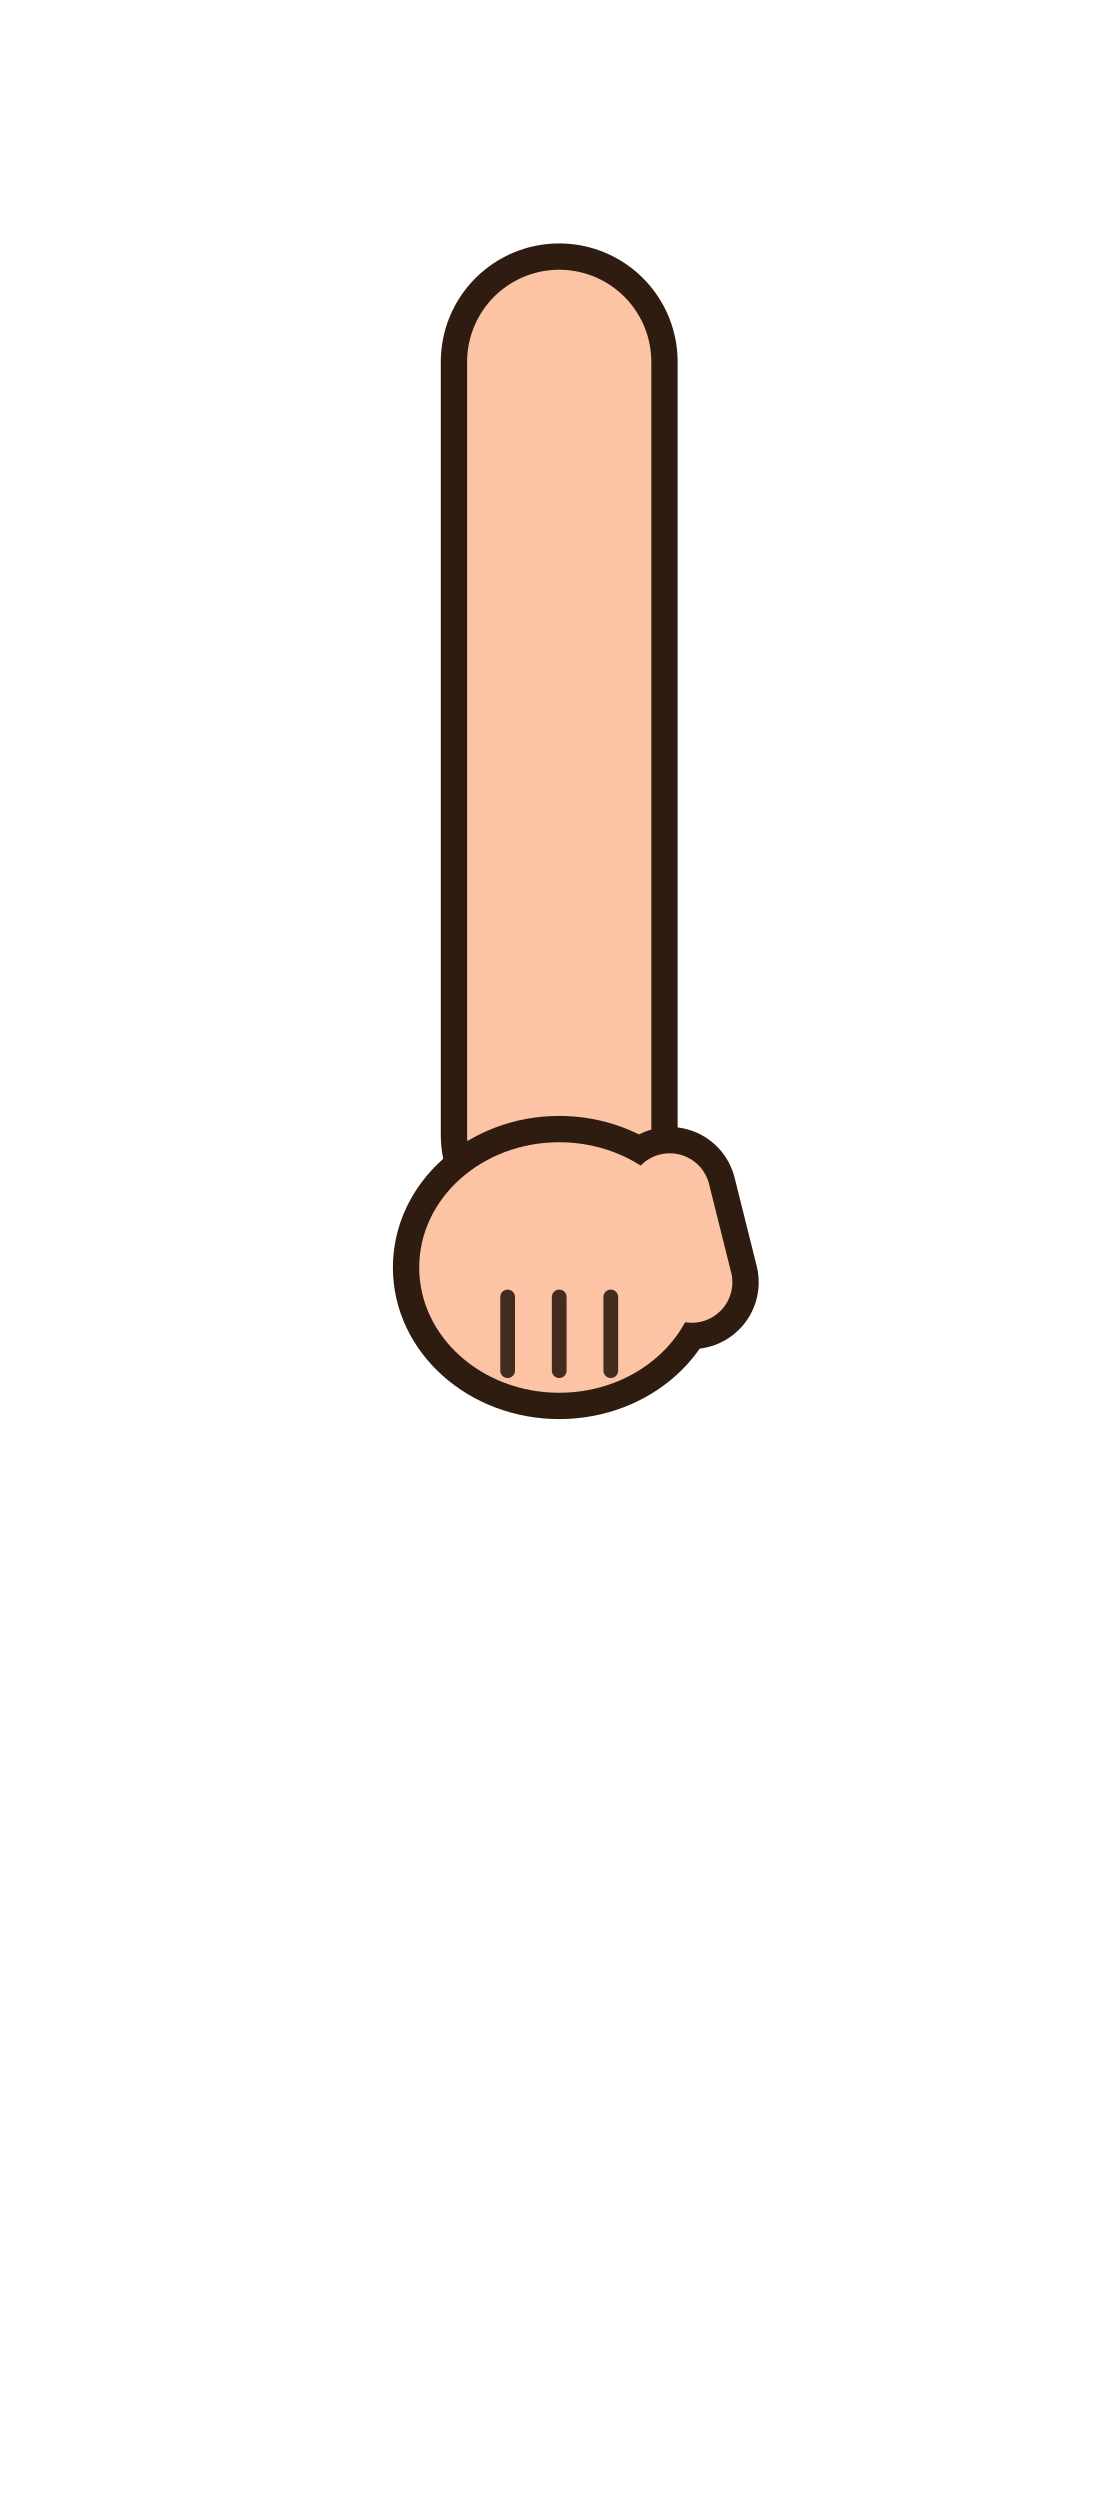
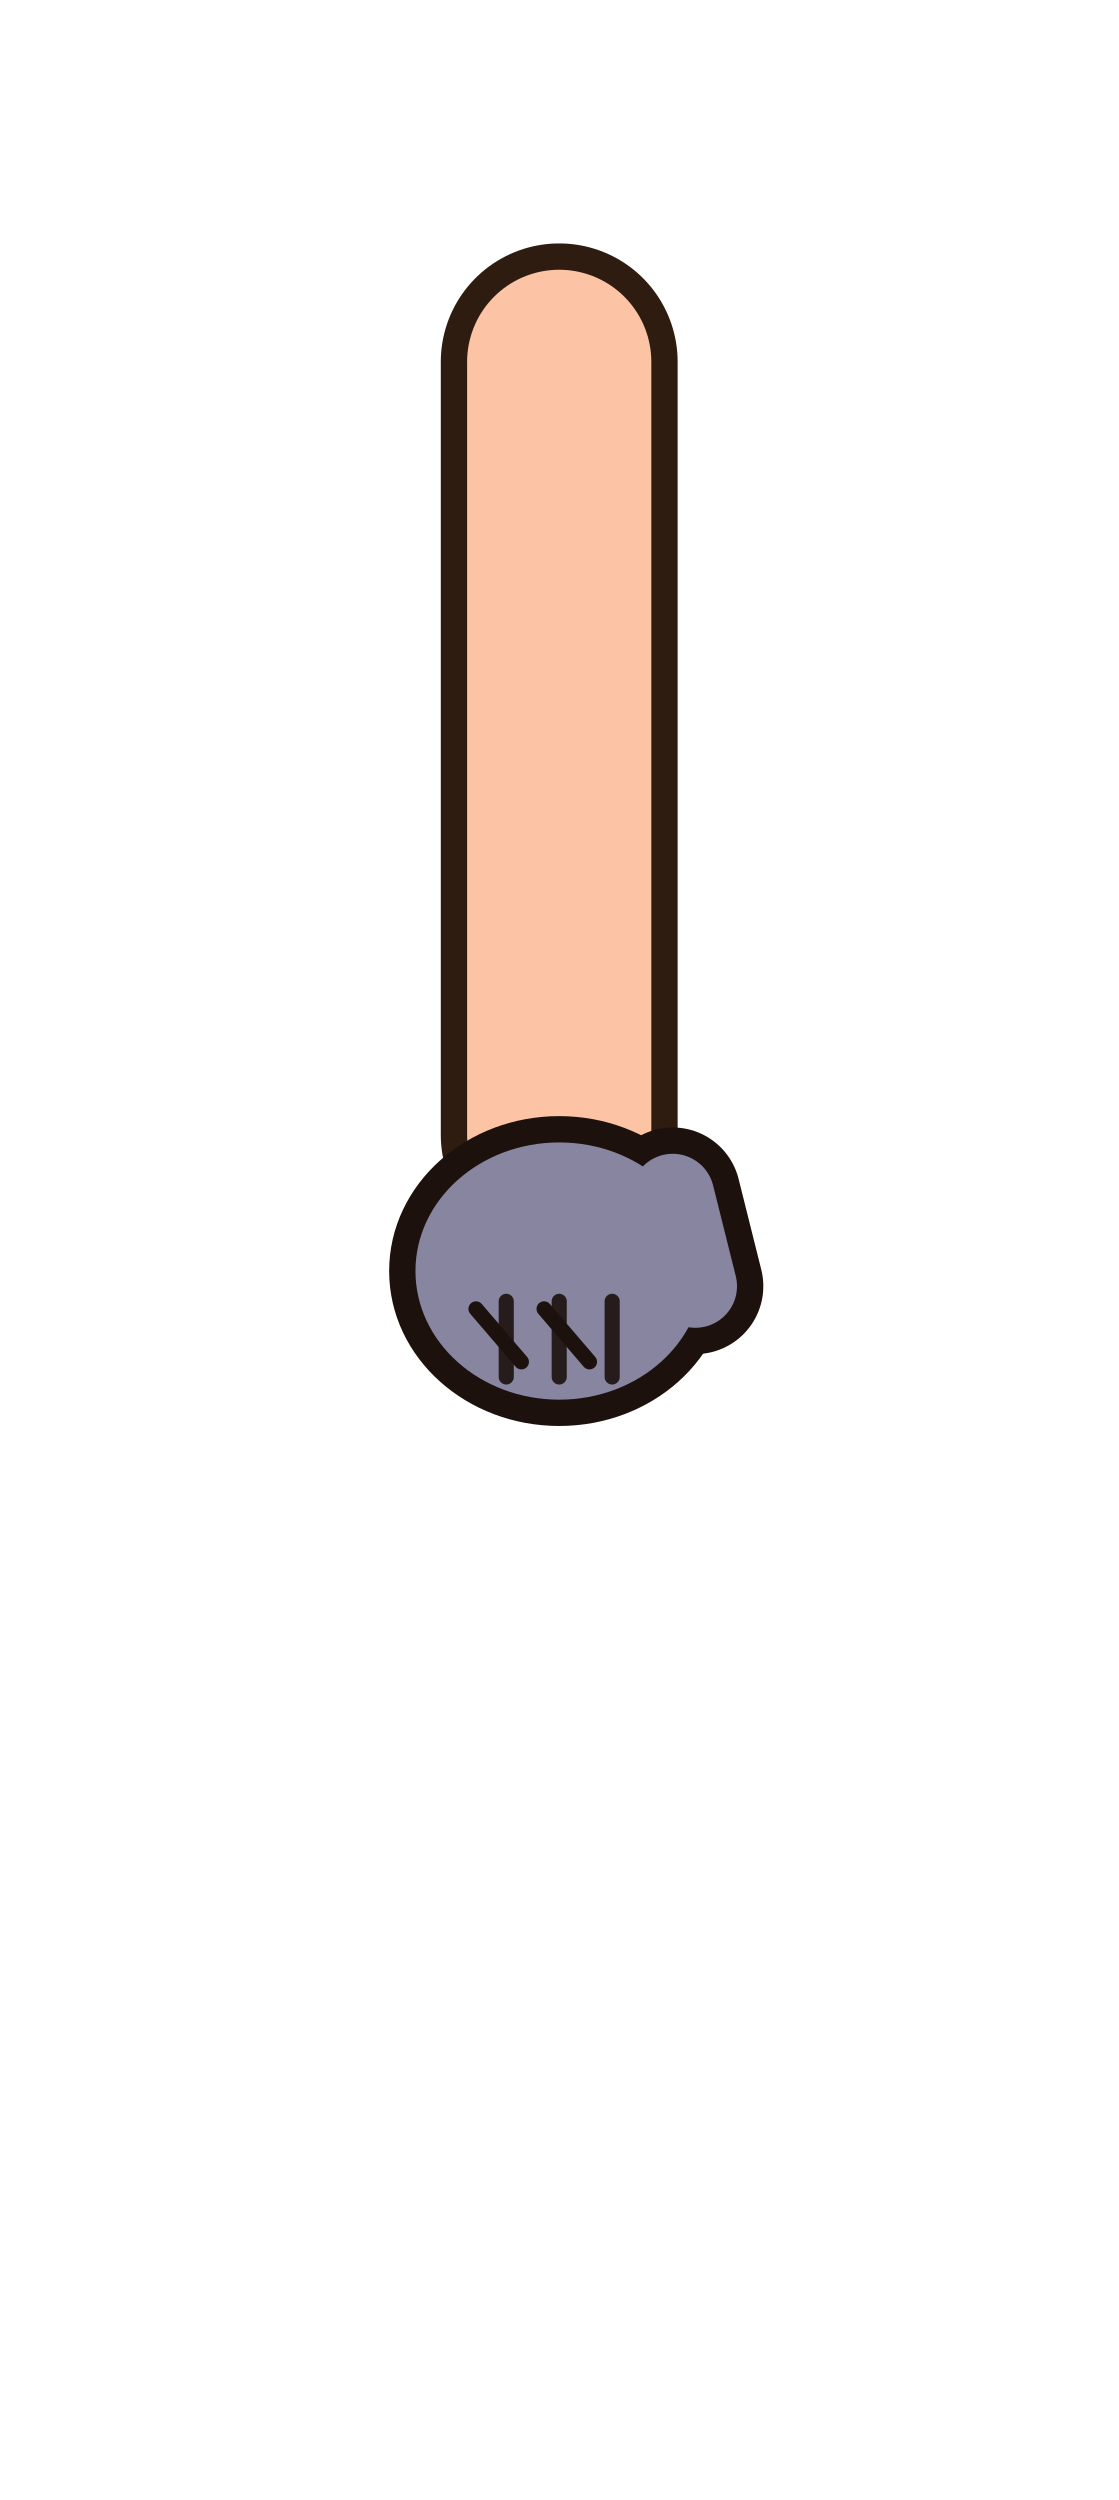
<svg xmlns="http://www.w3.org/2000/svg" width="340" height="760" viewBox="-170 -110 340 760">
  <line x1="0" y1="0" x2="0" y2="235" stroke="#2d1c0f" stroke-width="72" stroke-linecap="round" />
  <line x1="0" y1="0" x2="0" y2="235" stroke="#fcc4a5" stroke-width="56" stroke-linecap="round" />
-   <ellipse cx="0.0" cy="275.32" rx="42.56" ry="38.08" fill="#2d1c0f" stroke="#2d1c0f" stroke-width="16" />
-   <line x1="33.6" y1="252.92" x2="40.32" y2="279.8" stroke="#2d1c0f" stroke-width="40.64" stroke-linecap="round" />
-   <ellipse cx="0.0" cy="275.32" rx="42.56" ry="38.08" fill="#fcc4a5" />
-   <line x1="33.6" y1="252.92" x2="40.32" y2="279.8" stroke="#fcc4a5" stroke-width="24.64" stroke-linecap="round" />
-   <path d="M -15.68 284.28 L -15.68 306.68" fill="none" stroke="#2d1c0f" stroke-width="4.48" stroke-linecap="round" stroke-linejoin="round" opacity="0.9" />
-   <path d="M 0.0 284.28 L 0.0 306.68" fill="none" stroke="#2d1c0f" stroke-width="4.48" stroke-linecap="round" stroke-linejoin="round" opacity="0.9" />
-   <path d="M 15.68 284.28 L 15.68 306.68" fill="none" stroke="#2d1c0f" stroke-width="4.48" stroke-linecap="round" stroke-linejoin="round" opacity="0.9" />
+   <ellipse cx="0.0" cy="276.4" rx="43.7" ry="39.1" fill="#1c110c" stroke="#1c110c" stroke-width="16" />
+   <line x1="34.5" y1="253.4" x2="41.4" y2="281.0" stroke="#1c110c" stroke-width="41.3" stroke-linecap="round" />
+   <ellipse cx="0.0" cy="276.4" rx="43.7" ry="39.1" fill="#87859f" />
+   <line x1="34.5" y1="253.4" x2="41.4" y2="281.0" stroke="#87859f" stroke-width="25.3" stroke-linecap="round" />
+   <path d="M -16.1 285.6 L -16.1 308.6" fill="none" stroke="#1c110c" stroke-width="4.6" stroke-linecap="round" stroke-linejoin="round" opacity="0.9" />
+   <path d="M 0.0 285.6 L 0.0 308.6" fill="none" stroke="#1c110c" stroke-width="4.6" stroke-linecap="round" stroke-linejoin="round" opacity="0.9" />
+   <path d="M 16.1 285.6 L 16.1 308.6" fill="none" stroke="#1c110c" stroke-width="4.6" stroke-linecap="round" stroke-linejoin="round" opacity="0.9" />
+   <path d="M -25.3 287.9 l 13.8 16.1" fill="none" stroke="#1c110c" stroke-width="4.6" stroke-linecap="round" stroke-linejoin="round" opacity="1" />
+   <path d="M -4.6 287.9 l 13.8 16.1" fill="none" stroke="#1c110c" stroke-width="4.6" stroke-linecap="round" stroke-linejoin="round" opacity="1" />
</svg>
